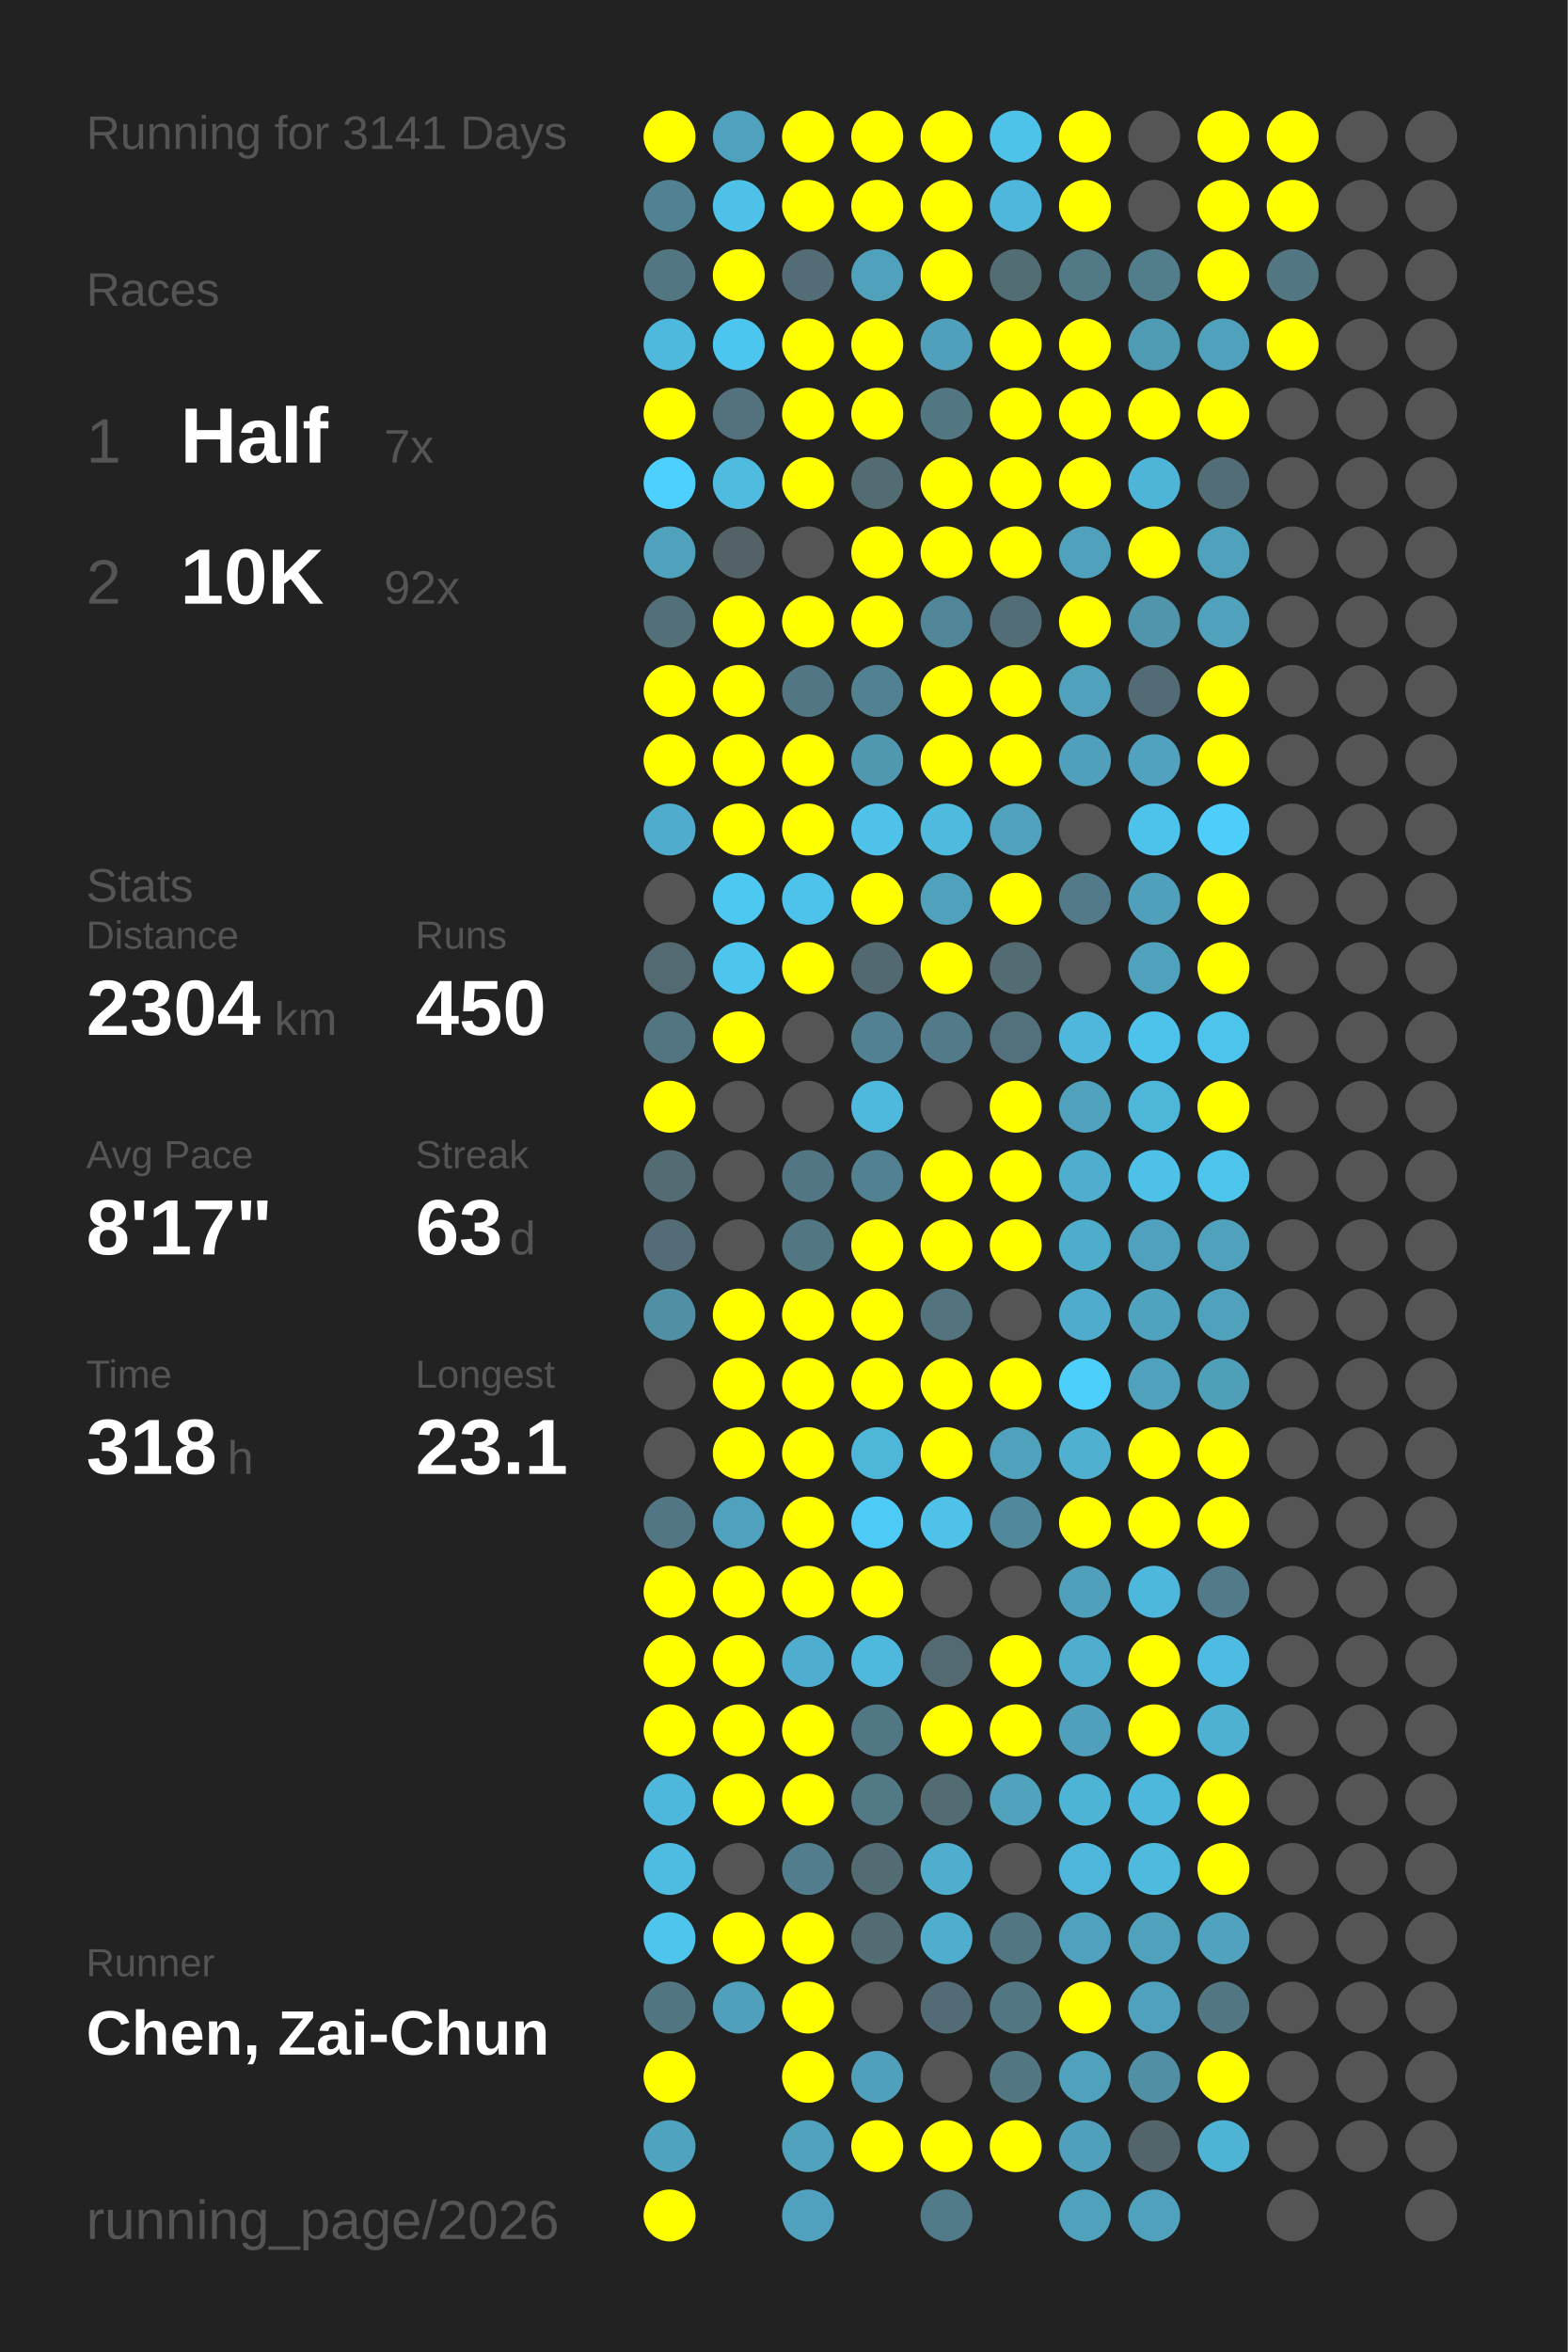
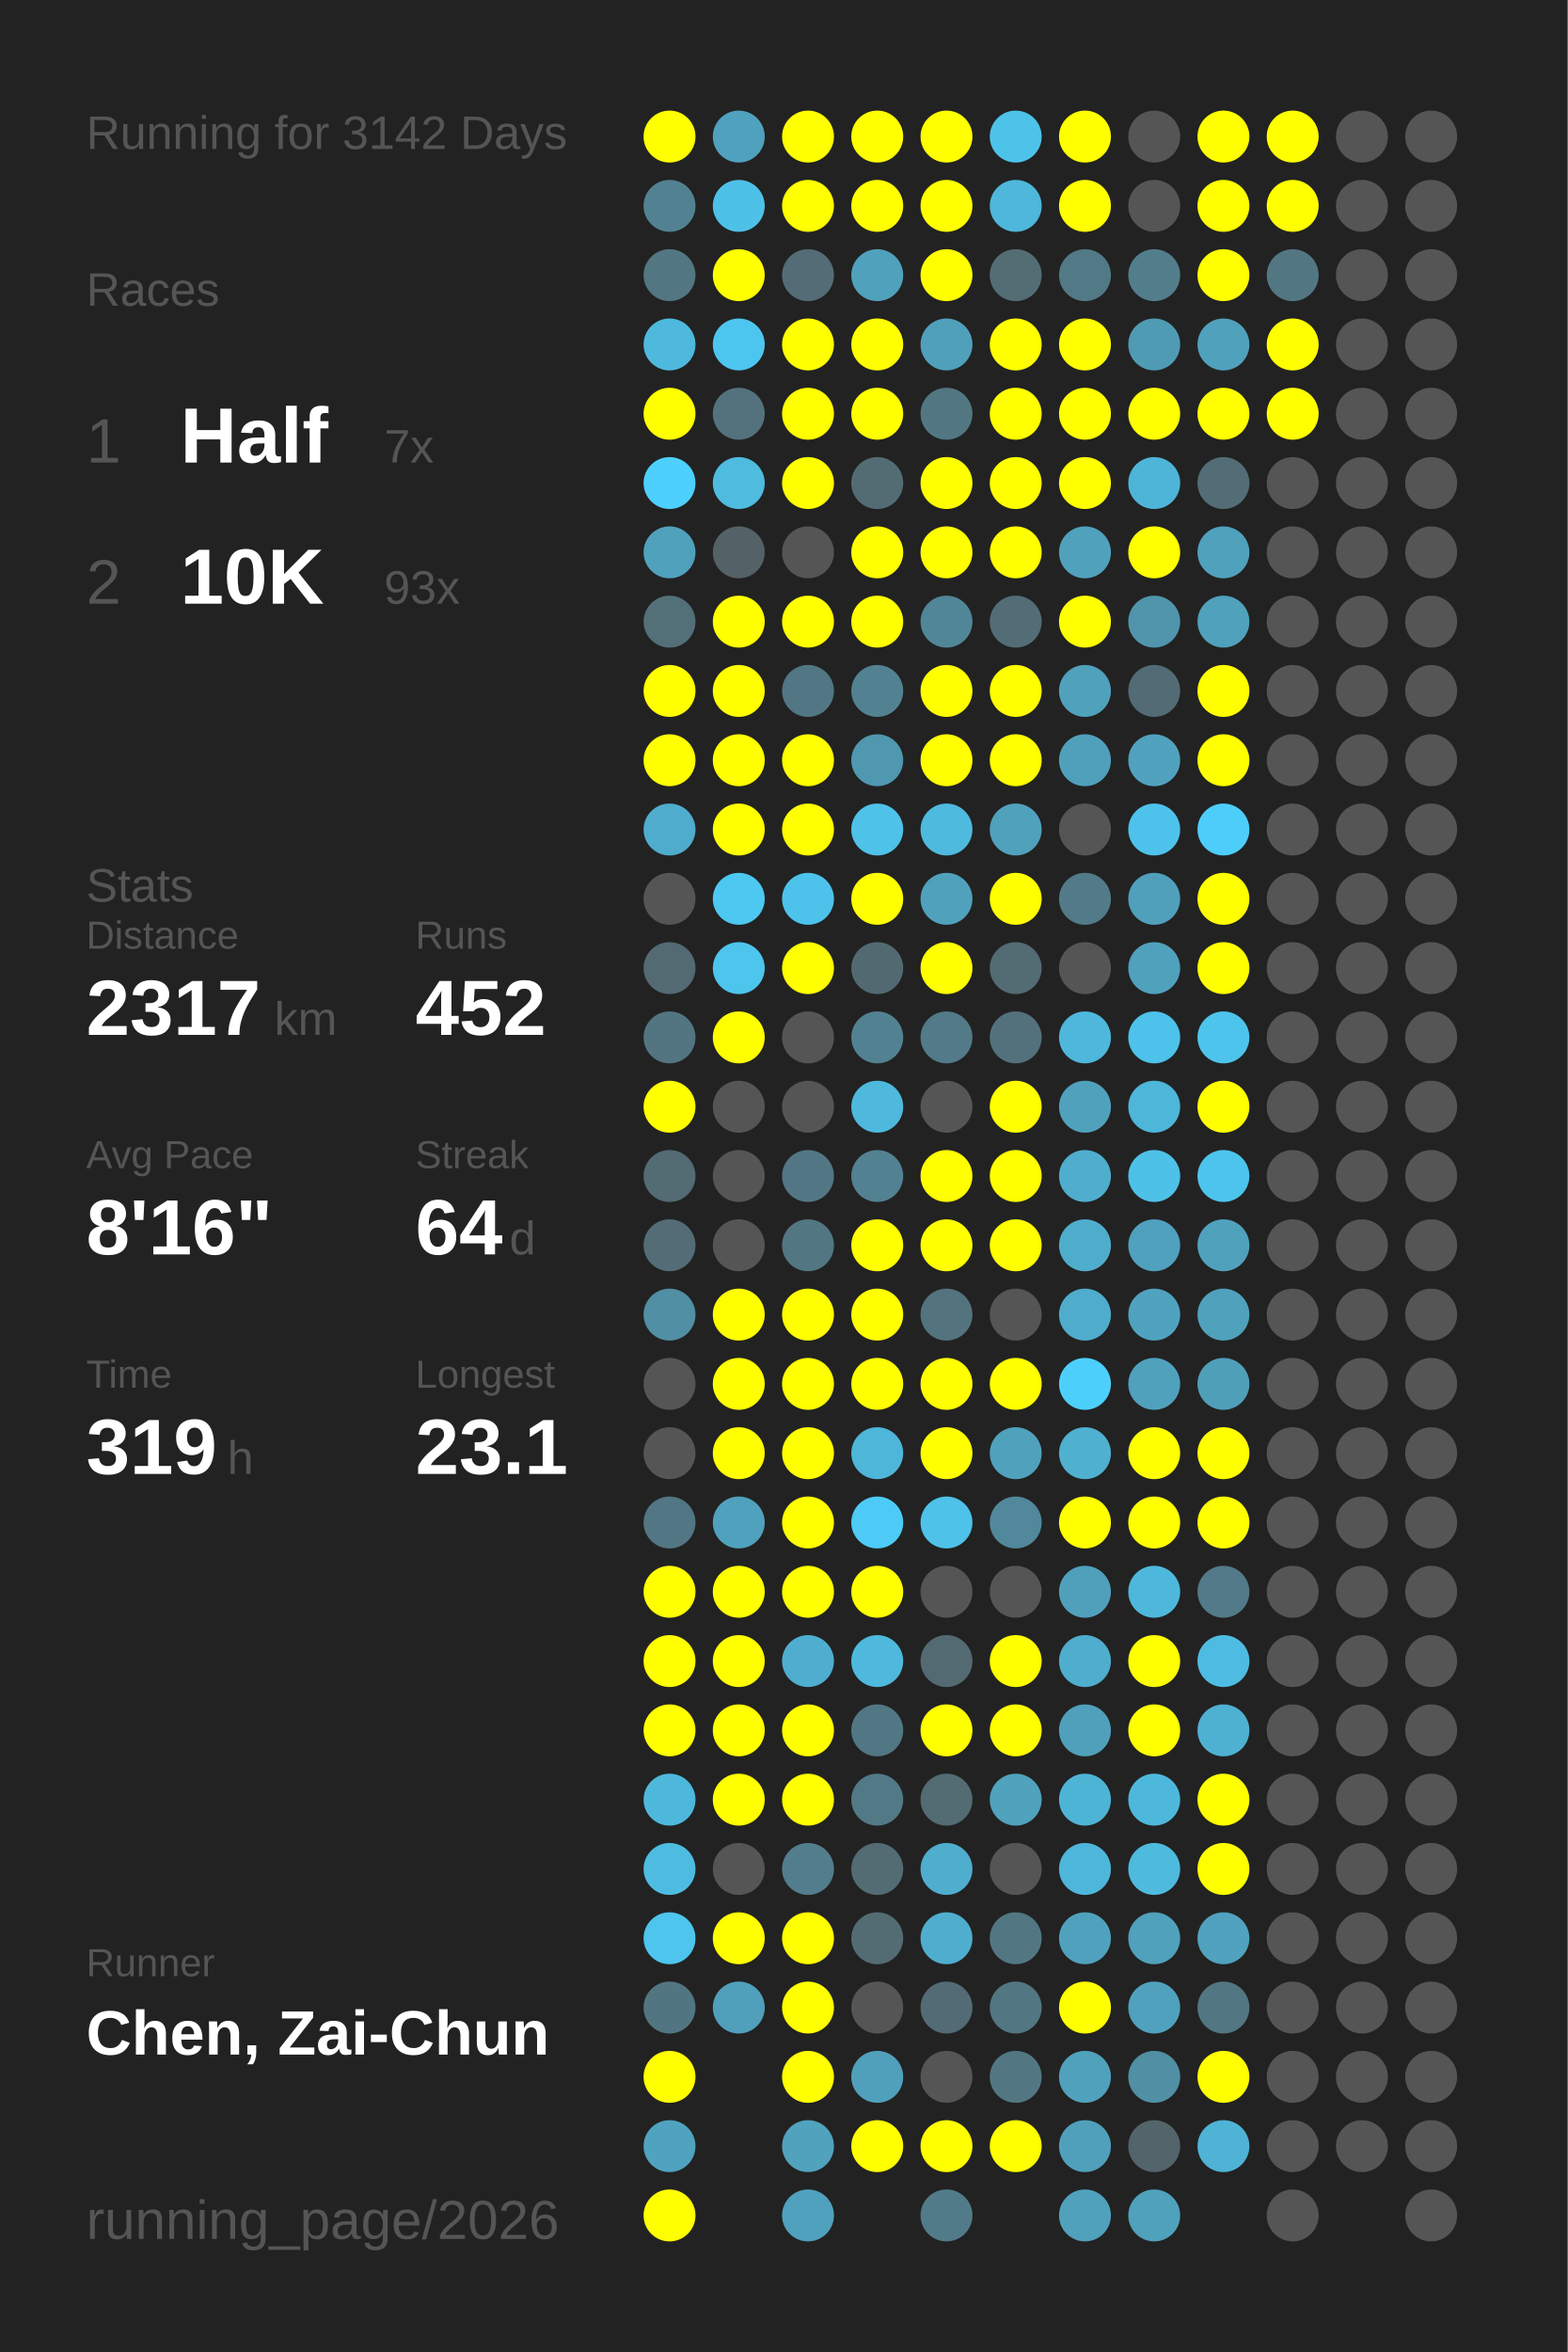
<svg xmlns="http://www.w3.org/2000/svg" baseProfile="full" height="300mm" version="1.1" viewBox="0,0,200,300" width="200mm">
  <defs />
  <rect fill="#222222" height="300" width="200" x="0" y="0" />
-   <text fill="#555555" style="font-size:6px; font-family:Arial;" x="11" y="19">Running for 3141 Days</text>
+   <text fill="#555555" style="font-size:6px; font-family:Arial;" x="11" y="19">Running for 3142 Days</text>
  <text fill="#555555" style="font-size:6px; font-family:Arial;" x="11" y="39">Races</text>
  <text fill="#555555" style="font-size:8px; font-family:Arial;" x="11" y="59">1</text>
  <text fill="#FFFFFF" style="font-size:10px; font-family:Arial; font-weight:bold;" x="23" y="59">Half</text>
  <text fill="#555555" style="font-size:6px; font-family:Arial;" x="49" y="59">7x</text>
  <text fill="#555555" style="font-size:8px; font-family:Arial;" x="11" y="77">2</text>
  <text fill="#FFFFFF" style="font-size:10px; font-family:Arial; font-weight:bold;" x="23" y="77">10K</text>
-   <text fill="#555555" style="font-size:6px; font-family:Arial;" x="49" y="77">92x</text>
+   <text fill="#555555" style="font-size:6px; font-family:Arial;" x="49" y="77">93x</text>
  <text fill="#555555" style="font-size:6px; font-family:Arial;" x="11" y="115">Stats</text>
  <text fill="#555555" style="font-size:5px; font-family:Arial;" x="11" y="121">Distance</text>
-   <text fill="#FFFFFF" style="font-size:10px; font-family:Arial; font-weight:bold;" x="11" y="132">2304</text>
+   <text fill="#FFFFFF" style="font-size:10px; font-family:Arial; font-weight:bold;" x="11" y="132">2317</text>
  <text fill="#555555" style="font-size:6px; font-family:Arial;" x="35" y="132">km</text>
  <text fill="#555555" style="font-size:5px; font-family:Arial;" x="53" y="121">Runs</text>
-   <text fill="#FFFFFF" style="font-size:10px; font-family:Arial; font-weight:bold;" x="53" y="132">450</text>
+   <text fill="#FFFFFF" style="font-size:10px; font-family:Arial; font-weight:bold;" x="53" y="132">452</text>
  <text fill="#555555" style="font-size:5px; font-family:Arial;" x="11" y="149">Avg Pace</text>
-   <text fill="#FFFFFF" style="font-size:10px; font-family:Arial; font-weight:bold;" x="11" y="160">8'17"</text>
+   <text fill="#FFFFFF" style="font-size:10px; font-family:Arial; font-weight:bold;" x="11" y="160">8'16"</text>
  <text fill="#555555" style="font-size:5px; font-family:Arial;" x="53" y="149">Streak</text>
-   <text fill="#FFFFFF" style="font-size:10px; font-family:Arial; font-weight:bold;" x="53" y="160">63</text>
+   <text fill="#FFFFFF" style="font-size:10px; font-family:Arial; font-weight:bold;" x="53" y="160">64</text>
  <text fill="#555555" style="font-size:6px; font-family:Arial;" x="65" y="160">d</text>
  <text fill="#555555" style="font-size:5px; font-family:Arial;" x="11" y="177">Time</text>
-   <text fill="#FFFFFF" style="font-size:10px; font-family:Arial; font-weight:bold;" x="11" y="188">318</text>
+   <text fill="#FFFFFF" style="font-size:10px; font-family:Arial; font-weight:bold;" x="11" y="188">319</text>
  <text fill="#555555" style="font-size:6px; font-family:Arial;" x="29" y="188">h</text>
  <text fill="#555555" style="font-size:5px; font-family:Arial;" x="53" y="177">Longest</text>
  <text fill="#FFFFFF" style="font-size:10px; font-family:Arial; font-weight:bold;" x="53" y="188">23.1</text>
  <text fill="#555555" style="font-size:5px; font-family:Arial;" x="11" y="252.065">Runner</text>
  <text fill="#FFFFFF" style="font-size:8px; font-family:Arial; font-weight:bold;" x="11" y="262.065">Chen, Zai-Chun</text>
  <text fill="#555555" style="font-size:7px; font-family:Arial;" x="11" y="285.581">running_page/2026</text>
  <circle cx="85.417" cy="17.419" fill="#FFFF00" r="3.312" />
  <circle cx="85.417" cy="26.258" fill="#528292" r="3.312" />
  <circle cx="85.417" cy="35.097" fill="#527682" r="3.312" />
  <circle cx="85.417" cy="43.935" fill="#4eb9dd" r="3.312" />
  <circle cx="85.417" cy="52.774" fill="#FFFF00" r="3.312" />
  <circle cx="85.417" cy="61.613" fill="#4dd0fd" r="3.312" />
  <circle cx="85.417" cy="70.452" fill="#50a1bc" r="3.312" />
  <circle cx="85.417" cy="79.29" fill="#536f78" r="3.312" />
  <circle cx="85.417" cy="88.129" fill="#FFFF00" r="3.312" />
  <circle cx="85.417" cy="96.968" fill="#FFFF00" r="3.312" />
  <circle cx="85.417" cy="105.806" fill="#4faccc" r="3.312" />
  <circle cx="85.417" cy="114.645" fill="#555555" r="3.312" />
  <circle cx="85.417" cy="123.484" fill="#536a72" r="3.312" />
  <circle cx="85.417" cy="132.323" fill="#527581" r="3.312" />
  <circle cx="85.417" cy="141.161" fill="#FFFF00" r="3.312" />
  <circle cx="85.417" cy="150" fill="#536b73" r="3.312" />
  <circle cx="85.417" cy="158.839" fill="#536c75" r="3.312" />
  <circle cx="85.417" cy="167.677" fill="#518fa4" r="3.312" />
  <circle cx="85.417" cy="176.516" fill="#555555" r="3.312" />
  <circle cx="85.417" cy="185.355" fill="#555555" r="3.312" />
  <circle cx="85.417" cy="194.194" fill="#527683" r="3.312" />
  <circle cx="85.417" cy="203.032" fill="#FFFF00" r="3.312" />
  <circle cx="85.417" cy="211.871" fill="#FFFF00" r="3.312" />
  <circle cx="85.417" cy="220.71" fill="#FFFF00" r="3.312" />
  <circle cx="85.417" cy="229.548" fill="#4eb8dc" r="3.312" />
  <circle cx="85.417" cy="238.387" fill="#4ebce1" r="3.312" />
  <circle cx="85.417" cy="247.226" fill="#4dc5ed" r="3.312" />
  <circle cx="85.417" cy="256.065" fill="#527681" r="3.312" />
  <circle cx="85.417" cy="264.903" fill="#FFFF00" r="3.312" />
  <circle cx="85.417" cy="273.742" fill="#4fa3bf" r="3.312" />
  <circle cx="85.417" cy="282.581" fill="#FFFF00" r="3.312" />
  <circle cx="94.25" cy="17.419" fill="#50a1bd" r="3.312" />
  <circle cx="94.25" cy="26.258" fill="#4ec1e8" r="3.312" />
  <circle cx="94.25" cy="35.097" fill="#FFFF00" r="3.312" />
  <circle cx="94.25" cy="43.935" fill="#4dc6ef" r="3.312" />
  <circle cx="94.25" cy="52.774" fill="#53727d" r="3.312" />
  <circle cx="94.25" cy="61.613" fill="#4ebbdf" r="3.312" />
  <circle cx="94.25" cy="70.452" fill="#546166" r="3.312" />
  <circle cx="94.25" cy="79.29" fill="#FFFF00" r="3.312" />
  <circle cx="94.25" cy="88.129" fill="#FFFF00" r="3.312" />
  <circle cx="94.25" cy="96.968" fill="#FFFF00" r="3.312" />
  <circle cx="94.25" cy="105.806" fill="#FFFF00" r="3.312" />
  <circle cx="94.25" cy="114.645" fill="#4dc8f1" r="3.312" />
  <circle cx="94.25" cy="123.484" fill="#4dc5ed" r="3.312" />
  <circle cx="94.25" cy="132.323" fill="#FFFF00" r="3.312" />
  <circle cx="94.25" cy="141.161" fill="#555555" r="3.312" />
  <circle cx="94.25" cy="150" fill="#555555" r="3.312" />
  <circle cx="94.25" cy="158.839" fill="#555555" r="3.312" />
  <circle cx="94.25" cy="167.677" fill="#FFFF00" r="3.312" />
  <circle cx="94.25" cy="176.516" fill="#FFFF00" r="3.312" />
  <circle cx="94.25" cy="185.355" fill="#FFFF00" r="3.312" />
  <circle cx="94.25" cy="194.194" fill="#50a1bd" r="3.312" />
  <circle cx="94.25" cy="203.032" fill="#FFFF00" r="3.312" />
  <circle cx="94.25" cy="211.871" fill="#FFFF00" r="3.312" />
  <circle cx="94.25" cy="220.71" fill="#FFFF00" r="3.312" />
  <circle cx="94.25" cy="229.548" fill="#FFFF00" r="3.312" />
  <circle cx="94.25" cy="238.387" fill="#555555" r="3.312" />
  <circle cx="94.25" cy="247.226" fill="#FFFF00" r="3.312" />
  <circle cx="94.25" cy="256.065" fill="#50a0bb" r="3.312" />
  <circle cx="103.083" cy="17.419" fill="#FFFF00" r="3.312" />
  <circle cx="103.083" cy="26.258" fill="#FFFF00" r="3.312" />
  <circle cx="103.083" cy="35.097" fill="#536c75" r="3.312" />
  <circle cx="103.083" cy="43.935" fill="#FFFF00" r="3.312" />
  <circle cx="103.083" cy="52.774" fill="#FFFF00" r="3.312" />
  <circle cx="103.083" cy="61.613" fill="#FFFF00" r="3.312" />
  <circle cx="103.083" cy="70.452" fill="#555555" r="3.312" />
  <circle cx="103.083" cy="79.29" fill="#FFFF00" r="3.312" />
  <circle cx="103.083" cy="88.129" fill="#527683" r="3.312" />
  <circle cx="103.083" cy="96.968" fill="#FFFF00" r="3.312" />
  <circle cx="103.083" cy="105.806" fill="#FFFF00" r="3.312" />
  <circle cx="103.083" cy="114.645" fill="#4dc3eb" r="3.312" />
  <circle cx="103.083" cy="123.484" fill="#FFFF00" r="3.312" />
  <circle cx="103.083" cy="132.323" fill="#555555" r="3.312" />
  <circle cx="103.083" cy="141.161" fill="#555555" r="3.312" />
  <circle cx="103.083" cy="150" fill="#527683" r="3.312" />
  <circle cx="103.083" cy="158.839" fill="#527682" r="3.312" />
  <circle cx="103.083" cy="167.677" fill="#FFFF00" r="3.312" />
  <circle cx="103.083" cy="176.516" fill="#FFFF00" r="3.312" />
  <circle cx="103.083" cy="185.355" fill="#FFFF00" r="3.312" />
  <circle cx="103.083" cy="194.194" fill="#FFFF00" r="3.312" />
  <circle cx="103.083" cy="203.032" fill="#FFFF00" r="3.312" />
  <circle cx="103.083" cy="211.871" fill="#4faecf" r="3.312" />
  <circle cx="103.083" cy="220.71" fill="#FFFF00" r="3.312" />
  <circle cx="103.083" cy="229.548" fill="#FFFF00" r="3.312" />
  <circle cx="103.083" cy="238.387" fill="#527d8c" r="3.312" />
  <circle cx="103.083" cy="247.226" fill="#FFFF00" r="3.312" />
  <circle cx="103.083" cy="256.065" fill="#FFFF00" r="3.312" />
  <circle cx="103.083" cy="264.903" fill="#FFFF00" r="3.312" />
  <circle cx="103.083" cy="273.742" fill="#50a2bd" r="3.312" />
  <circle cx="103.083" cy="282.581" fill="#50a1bd" r="3.312" />
  <circle cx="111.917" cy="17.419" fill="#FFFF00" r="3.312" />
  <circle cx="111.917" cy="26.258" fill="#FFFF00" r="3.312" />
  <circle cx="111.917" cy="35.097" fill="#50a1bc" r="3.312" />
  <circle cx="111.917" cy="43.935" fill="#FFFF00" r="3.312" />
  <circle cx="111.917" cy="52.774" fill="#FFFF00" r="3.312" />
  <circle cx="111.917" cy="61.613" fill="#536c74" r="3.312" />
  <circle cx="111.917" cy="70.452" fill="#FFFF00" r="3.312" />
  <circle cx="111.917" cy="79.29" fill="#FFFF00" r="3.312" />
  <circle cx="111.917" cy="88.129" fill="#528292" r="3.312" />
  <circle cx="111.917" cy="96.968" fill="#5097b0" r="3.312" />
  <circle cx="111.917" cy="105.806" fill="#4ec2e9" r="3.312" />
  <circle cx="111.917" cy="114.645" fill="#FFFF00" r="3.312" />
  <circle cx="111.917" cy="123.484" fill="#536971" r="3.312" />
  <circle cx="111.917" cy="132.323" fill="#528292" r="3.312" />
  <circle cx="111.917" cy="141.161" fill="#4eb9dd" r="3.312" />
  <circle cx="111.917" cy="150" fill="#528191" r="3.312" />
  <circle cx="111.917" cy="158.839" fill="#FFFF00" r="3.312" />
  <circle cx="111.917" cy="167.677" fill="#FFFF00" r="3.312" />
  <circle cx="111.917" cy="176.516" fill="#FFFF00" r="3.312" />
  <circle cx="111.917" cy="185.355" fill="#4eb6d9" r="3.312" />
  <circle cx="111.917" cy="194.194" fill="#4dcbf6" r="3.312" />
  <circle cx="111.917" cy="203.032" fill="#FFFF00" r="3.312" />
  <circle cx="111.917" cy="211.871" fill="#4eb9dd" r="3.312" />
  <circle cx="111.917" cy="220.71" fill="#527784" r="3.312" />
  <circle cx="111.917" cy="229.548" fill="#527986" r="3.312" />
  <circle cx="111.917" cy="238.387" fill="#536b73" r="3.312" />
  <circle cx="111.917" cy="247.226" fill="#536c74" r="3.312" />
  <circle cx="111.917" cy="256.065" fill="#555555" r="3.312" />
  <circle cx="111.917" cy="264.903" fill="#50a0bc" r="3.312" />
  <circle cx="111.917" cy="273.742" fill="#FFFF00" r="3.312" />
  <circle cx="120.75" cy="17.419" fill="#FFFF00" r="3.312" />
  <circle cx="120.75" cy="26.258" fill="#FFFF00" r="3.312" />
  <circle cx="120.75" cy="35.097" fill="#FFFF00" r="3.312" />
  <circle cx="120.75" cy="43.935" fill="#50a0bb" r="3.312" />
  <circle cx="120.75" cy="52.774" fill="#527783" r="3.312" />
  <circle cx="120.75" cy="61.613" fill="#FFFF00" r="3.312" />
  <circle cx="120.75" cy="70.452" fill="#FFFF00" r="3.312" />
  <circle cx="120.75" cy="79.29" fill="#518698" r="3.312" />
  <circle cx="120.75" cy="88.129" fill="#FFFF00" r="3.312" />
  <circle cx="120.75" cy="96.968" fill="#FFFF00" r="3.312" />
  <circle cx="120.75" cy="105.806" fill="#4ebade" r="3.312" />
  <circle cx="120.75" cy="114.645" fill="#50a1bc" r="3.312" />
  <circle cx="120.75" cy="123.484" fill="#FFFF00" r="3.312" />
  <circle cx="120.75" cy="132.323" fill="#527a88" r="3.312" />
  <circle cx="120.75" cy="141.161" fill="#555555" r="3.312" />
  <circle cx="120.75" cy="150" fill="#FFFF00" r="3.312" />
  <circle cx="120.75" cy="158.839" fill="#FFFF00" r="3.312" />
  <circle cx="120.75" cy="167.677" fill="#53737e" r="3.312" />
  <circle cx="120.75" cy="176.516" fill="#FFFF00" r="3.312" />
  <circle cx="120.75" cy="185.355" fill="#FFFF00" r="3.312" />
  <circle cx="120.75" cy="194.194" fill="#4ec2e9" r="3.312" />
  <circle cx="120.75" cy="203.032" fill="#555555" r="3.312" />
  <circle cx="120.75" cy="211.871" fill="#536a72" r="3.312" />
  <circle cx="120.75" cy="220.71" fill="#FFFF00" r="3.312" />
  <circle cx="120.75" cy="229.548" fill="#536b73" r="3.312" />
  <circle cx="120.75" cy="238.387" fill="#4fadcd" r="3.312" />
  <circle cx="120.75" cy="247.226" fill="#4faece" r="3.312" />
  <circle cx="120.75" cy="256.065" fill="#536b74" r="3.312" />
  <circle cx="120.75" cy="264.903" fill="#555555" r="3.312" />
  <circle cx="120.75" cy="273.742" fill="#FFFF00" r="3.312" />
  <circle cx="120.75" cy="282.581" fill="#527b89" r="3.312" />
  <circle cx="129.583" cy="17.419" fill="#4dc3ea" r="3.312" />
  <circle cx="129.583" cy="26.258" fill="#4eb7db" r="3.312" />
  <circle cx="129.583" cy="35.097" fill="#536d75" r="3.312" />
  <circle cx="129.583" cy="43.935" fill="#FFFF00" r="3.312" />
  <circle cx="129.583" cy="52.774" fill="#FFFF00" r="3.312" />
  <circle cx="129.583" cy="61.613" fill="#FFFF00" r="3.312" />
  <circle cx="129.583" cy="70.452" fill="#FFFF00" r="3.312" />
  <circle cx="129.583" cy="79.29" fill="#536d76" r="3.312" />
  <circle cx="129.583" cy="88.129" fill="#FFFF00" r="3.312" />
  <circle cx="129.583" cy="96.968" fill="#FFFF00" r="3.312" />
  <circle cx="129.583" cy="105.806" fill="#50a1bc" r="3.312" />
  <circle cx="129.583" cy="114.645" fill="#FFFF00" r="3.312" />
  <circle cx="129.583" cy="123.484" fill="#536b73" r="3.312" />
  <circle cx="129.583" cy="132.323" fill="#53717c" r="3.312" />
  <circle cx="129.583" cy="141.161" fill="#FFFF00" r="3.312" />
  <circle cx="129.583" cy="150" fill="#FFFF00" r="3.312" />
  <circle cx="129.583" cy="158.839" fill="#FFFF00" r="3.312" />
  <circle cx="129.583" cy="167.677" fill="#555555" r="3.312" />
  <circle cx="129.583" cy="176.516" fill="#FFFF00" r="3.312" />
  <circle cx="129.583" cy="185.355" fill="#50a1bc" r="3.312" />
  <circle cx="129.583" cy="194.194" fill="#51889b" r="3.312" />
  <circle cx="129.583" cy="203.032" fill="#555555" r="3.312" />
  <circle cx="129.583" cy="211.871" fill="#FFFF00" r="3.312" />
  <circle cx="129.583" cy="220.71" fill="#FFFF00" r="3.312" />
  <circle cx="129.583" cy="229.548" fill="#50a2bd" r="3.312" />
  <circle cx="129.583" cy="238.387" fill="#555555" r="3.312" />
  <circle cx="129.583" cy="247.226" fill="#527783" r="3.312" />
  <circle cx="129.583" cy="256.065" fill="#527682" r="3.312" />
  <circle cx="129.583" cy="264.903" fill="#527783" r="3.312" />
  <circle cx="129.583" cy="273.742" fill="#FFFF00" r="3.312" />
  <circle cx="138.417" cy="17.419" fill="#FFFF00" r="3.312" />
  <circle cx="138.417" cy="26.258" fill="#FFFF00" r="3.312" />
  <circle cx="138.417" cy="35.097" fill="#527986" r="3.312" />
  <circle cx="138.417" cy="43.935" fill="#FFFF00" r="3.312" />
  <circle cx="138.417" cy="52.774" fill="#FFFF00" r="3.312" />
  <circle cx="138.417" cy="61.613" fill="#FFFF00" r="3.312" />
  <circle cx="138.417" cy="70.452" fill="#50a1bc" r="3.312" />
  <circle cx="138.417" cy="79.29" fill="#FFFF00" r="3.312" />
  <circle cx="138.417" cy="88.129" fill="#50a1bc" r="3.312" />
  <circle cx="138.417" cy="96.968" fill="#50a0bb" r="3.312" />
  <circle cx="138.417" cy="105.806" fill="#555555" r="3.312" />
  <circle cx="138.417" cy="114.645" fill="#527a88" r="3.312" />
  <circle cx="138.417" cy="123.484" fill="#555555" r="3.312" />
  <circle cx="138.417" cy="132.323" fill="#4eb7db" r="3.312" />
  <circle cx="138.417" cy="141.161" fill="#50a1bc" r="3.312" />
  <circle cx="138.417" cy="150" fill="#4fadcd" r="3.312" />
  <circle cx="138.417" cy="158.839" fill="#4fadcc" r="3.312" />
  <circle cx="138.417" cy="167.677" fill="#4faccc" r="3.312" />
  <circle cx="138.417" cy="176.516" fill="#4dcffc" r="3.312" />
  <circle cx="138.417" cy="185.355" fill="#4fb0d0" r="3.312" />
  <circle cx="138.417" cy="194.194" fill="#FFFF00" r="3.312" />
  <circle cx="138.417" cy="203.032" fill="#50a0bb" r="3.312" />
  <circle cx="138.417" cy="211.871" fill="#4fadcd" r="3.312" />
  <circle cx="138.417" cy="220.71" fill="#50a0bb" r="3.312" />
  <circle cx="138.417" cy="229.548" fill="#4eb4d6" r="3.312" />
  <circle cx="138.417" cy="238.387" fill="#4eb6da" r="3.312" />
  <circle cx="138.417" cy="247.226" fill="#50a1bd" r="3.312" />
  <circle cx="138.417" cy="256.065" fill="#FFFF00" r="3.312" />
  <circle cx="138.417" cy="264.903" fill="#50a1bc" r="3.312" />
  <circle cx="138.417" cy="273.742" fill="#50a0bc" r="3.312" />
  <circle cx="138.417" cy="282.581" fill="#50a1bc" r="3.312" />
  <circle cx="147.25" cy="17.419" fill="#555555" r="3.312" />
  <circle cx="147.25" cy="26.258" fill="#555555" r="3.312" />
  <circle cx="147.25" cy="35.097" fill="#527d8b" r="3.312" />
  <circle cx="147.25" cy="43.935" fill="#509bb4" r="3.312" />
  <circle cx="147.25" cy="52.774" fill="#FFFF00" r="3.312" />
  <circle cx="147.25" cy="61.613" fill="#4eb5d8" r="3.312" />
  <circle cx="147.25" cy="70.452" fill="#FFFF00" r="3.312" />
  <circle cx="147.25" cy="79.29" fill="#5095ac" r="3.312" />
  <circle cx="147.25" cy="88.129" fill="#536b74" r="3.312" />
  <circle cx="147.25" cy="96.968" fill="#50a2be" r="3.312" />
  <circle cx="147.25" cy="105.806" fill="#4dc3eb" r="3.312" />
  <circle cx="147.25" cy="114.645" fill="#50a0bc" r="3.312" />
  <circle cx="147.25" cy="123.484" fill="#50a1bc" r="3.312" />
  <circle cx="147.25" cy="132.323" fill="#4dc2ea" r="3.312" />
  <circle cx="147.25" cy="141.161" fill="#4eb6d9" r="3.312" />
  <circle cx="147.25" cy="150" fill="#4ec1e8" r="3.312" />
  <circle cx="147.25" cy="158.839" fill="#50a1bd" r="3.312" />
  <circle cx="147.25" cy="167.677" fill="#4fa3bf" r="3.312" />
  <circle cx="147.25" cy="176.516" fill="#50a1bc" r="3.312" />
  <circle cx="147.25" cy="185.355" fill="#FFFF00" r="3.312" />
  <circle cx="147.25" cy="194.194" fill="#FFFF00" r="3.312" />
  <circle cx="147.25" cy="203.032" fill="#4eb8dc" r="3.312" />
  <circle cx="147.25" cy="211.871" fill="#FFFF00" r="3.312" />
  <circle cx="147.25" cy="220.71" fill="#FFFF00" r="3.312" />
  <circle cx="147.25" cy="229.548" fill="#4eb8dc" r="3.312" />
  <circle cx="147.25" cy="238.387" fill="#4ebade" r="3.312" />
  <circle cx="147.25" cy="247.226" fill="#50a1bc" r="3.312" />
  <circle cx="147.25" cy="256.065" fill="#50a1bd" r="3.312" />
  <circle cx="147.25" cy="264.903" fill="#518fa4" r="3.312" />
  <circle cx="147.25" cy="273.742" fill="#53646a" r="3.312" />
  <circle cx="147.25" cy="282.581" fill="#50a1bc" r="3.312" />
  <circle cx="156.083" cy="17.419" fill="#FFFF00" r="3.312" />
  <circle cx="156.083" cy="26.258" fill="#FFFF00" r="3.312" />
  <circle cx="156.083" cy="35.097" fill="#FFFF00" r="3.312" />
  <circle cx="156.083" cy="43.935" fill="#50a1bc" r="3.312" />
  <circle cx="156.083" cy="52.774" fill="#FFFF00" r="3.312" />
  <circle cx="156.083" cy="61.613" fill="#536d76" r="3.312" />
  <circle cx="156.083" cy="70.452" fill="#50a1bc" r="3.312" />
  <circle cx="156.083" cy="79.29" fill="#50a1bc" r="3.312" />
  <circle cx="156.083" cy="88.129" fill="#FFFF00" r="3.312" />
  <circle cx="156.083" cy="96.968" fill="#FFFF00" r="3.312" />
  <circle cx="156.083" cy="105.806" fill="#4dcdf9" r="3.312" />
  <circle cx="156.083" cy="114.645" fill="#FFFF00" r="3.312" />
  <circle cx="156.083" cy="123.484" fill="#FFFF00" r="3.312" />
  <circle cx="156.083" cy="132.323" fill="#4dc4ec" r="3.312" />
  <circle cx="156.083" cy="141.161" fill="#FFFF00" r="3.312" />
  <circle cx="156.083" cy="150" fill="#4dc4ec" r="3.312" />
  <circle cx="156.083" cy="158.839" fill="#50a1bc" r="3.312" />
  <circle cx="156.083" cy="167.677" fill="#50a1bc" r="3.312" />
  <circle cx="156.083" cy="176.516" fill="#509fb9" r="3.312" />
  <circle cx="156.083" cy="185.355" fill="#FFFF00" r="3.312" />
  <circle cx="156.083" cy="194.194" fill="#FFFF00" r="3.312" />
  <circle cx="156.083" cy="203.032" fill="#527a88" r="3.312" />
  <circle cx="156.083" cy="211.871" fill="#4ebce2" r="3.312" />
  <circle cx="156.083" cy="220.71" fill="#4fb1d2" r="3.312" />
  <circle cx="156.083" cy="229.548" fill="#FFFF00" r="3.312" />
  <circle cx="156.083" cy="238.387" fill="#FFFF00" r="3.312" />
  <circle cx="156.083" cy="247.226" fill="#50a2be" r="3.312" />
  <circle cx="156.083" cy="256.065" fill="#527682" r="3.312" />
  <circle cx="156.083" cy="264.903" fill="#FFFF00" r="3.312" />
  <circle cx="156.083" cy="273.742" fill="#4eb3d5" r="3.312" />
  <circle cx="164.917" cy="17.419" fill="#FFFF00" r="3.312" />
  <circle cx="164.917" cy="26.258" fill="#FFFF00" r="3.312" />
  <circle cx="164.917" cy="35.097" fill="#527783" r="3.312" />
  <circle cx="164.917" cy="43.935" fill="#FFFF00" r="3.312" />
-   <circle cx="164.917" cy="52.774" fill="#555555" r="3.312" />
+   <circle cx="164.917" cy="52.774" fill="#FFFF00" r="3.312" />
  <circle cx="164.917" cy="61.613" fill="#555555" r="3.312" />
  <circle cx="164.917" cy="70.452" fill="#555555" r="3.312" />
  <circle cx="164.917" cy="79.29" fill="#555555" r="3.312" />
  <circle cx="164.917" cy="88.129" fill="#555555" r="3.312" />
  <circle cx="164.917" cy="96.968" fill="#555555" r="3.312" />
  <circle cx="164.917" cy="105.806" fill="#555555" r="3.312" />
  <circle cx="164.917" cy="114.645" fill="#555555" r="3.312" />
  <circle cx="164.917" cy="123.484" fill="#555555" r="3.312" />
  <circle cx="164.917" cy="132.323" fill="#555555" r="3.312" />
  <circle cx="164.917" cy="141.161" fill="#555555" r="3.312" />
  <circle cx="164.917" cy="150" fill="#555555" r="3.312" />
  <circle cx="164.917" cy="158.839" fill="#555555" r="3.312" />
  <circle cx="164.917" cy="167.677" fill="#555555" r="3.312" />
  <circle cx="164.917" cy="176.516" fill="#555555" r="3.312" />
  <circle cx="164.917" cy="185.355" fill="#555555" r="3.312" />
  <circle cx="164.917" cy="194.194" fill="#555555" r="3.312" />
  <circle cx="164.917" cy="203.032" fill="#555555" r="3.312" />
  <circle cx="164.917" cy="211.871" fill="#555555" r="3.312" />
  <circle cx="164.917" cy="220.71" fill="#555555" r="3.312" />
  <circle cx="164.917" cy="229.548" fill="#555555" r="3.312" />
  <circle cx="164.917" cy="238.387" fill="#555555" r="3.312" />
  <circle cx="164.917" cy="247.226" fill="#555555" r="3.312" />
  <circle cx="164.917" cy="256.065" fill="#555555" r="3.312" />
  <circle cx="164.917" cy="264.903" fill="#555555" r="3.312" />
  <circle cx="164.917" cy="273.742" fill="#555555" r="3.312" />
  <circle cx="164.917" cy="282.581" fill="#555555" r="3.312" />
  <circle cx="173.75" cy="17.419" fill="#555555" r="3.312" />
  <circle cx="173.75" cy="26.258" fill="#555555" r="3.312" />
  <circle cx="173.75" cy="35.097" fill="#555555" r="3.312" />
  <circle cx="173.75" cy="43.935" fill="#555555" r="3.312" />
  <circle cx="173.75" cy="52.774" fill="#555555" r="3.312" />
  <circle cx="173.75" cy="61.613" fill="#555555" r="3.312" />
  <circle cx="173.75" cy="70.452" fill="#555555" r="3.312" />
  <circle cx="173.75" cy="79.29" fill="#555555" r="3.312" />
  <circle cx="173.75" cy="88.129" fill="#555555" r="3.312" />
  <circle cx="173.75" cy="96.968" fill="#555555" r="3.312" />
  <circle cx="173.75" cy="105.806" fill="#555555" r="3.312" />
  <circle cx="173.75" cy="114.645" fill="#555555" r="3.312" />
  <circle cx="173.75" cy="123.484" fill="#555555" r="3.312" />
  <circle cx="173.75" cy="132.323" fill="#555555" r="3.312" />
  <circle cx="173.75" cy="141.161" fill="#555555" r="3.312" />
  <circle cx="173.75" cy="150" fill="#555555" r="3.312" />
  <circle cx="173.75" cy="158.839" fill="#555555" r="3.312" />
  <circle cx="173.75" cy="167.677" fill="#555555" r="3.312" />
  <circle cx="173.75" cy="176.516" fill="#555555" r="3.312" />
  <circle cx="173.75" cy="185.355" fill="#555555" r="3.312" />
  <circle cx="173.75" cy="194.194" fill="#555555" r="3.312" />
  <circle cx="173.75" cy="203.032" fill="#555555" r="3.312" />
  <circle cx="173.75" cy="211.871" fill="#555555" r="3.312" />
  <circle cx="173.75" cy="220.71" fill="#555555" r="3.312" />
  <circle cx="173.75" cy="229.548" fill="#555555" r="3.312" />
  <circle cx="173.75" cy="238.387" fill="#555555" r="3.312" />
  <circle cx="173.75" cy="247.226" fill="#555555" r="3.312" />
  <circle cx="173.75" cy="256.065" fill="#555555" r="3.312" />
  <circle cx="173.75" cy="264.903" fill="#555555" r="3.312" />
  <circle cx="173.75" cy="273.742" fill="#555555" r="3.312" />
  <circle cx="182.583" cy="17.419" fill="#555555" r="3.312" />
  <circle cx="182.583" cy="26.258" fill="#555555" r="3.312" />
  <circle cx="182.583" cy="35.097" fill="#555555" r="3.312" />
  <circle cx="182.583" cy="43.935" fill="#555555" r="3.312" />
  <circle cx="182.583" cy="52.774" fill="#555555" r="3.312" />
  <circle cx="182.583" cy="61.613" fill="#555555" r="3.312" />
  <circle cx="182.583" cy="70.452" fill="#555555" r="3.312" />
  <circle cx="182.583" cy="79.29" fill="#555555" r="3.312" />
  <circle cx="182.583" cy="88.129" fill="#555555" r="3.312" />
  <circle cx="182.583" cy="96.968" fill="#555555" r="3.312" />
  <circle cx="182.583" cy="105.806" fill="#555555" r="3.312" />
  <circle cx="182.583" cy="114.645" fill="#555555" r="3.312" />
  <circle cx="182.583" cy="123.484" fill="#555555" r="3.312" />
  <circle cx="182.583" cy="132.323" fill="#555555" r="3.312" />
  <circle cx="182.583" cy="141.161" fill="#555555" r="3.312" />
  <circle cx="182.583" cy="150" fill="#555555" r="3.312" />
  <circle cx="182.583" cy="158.839" fill="#555555" r="3.312" />
  <circle cx="182.583" cy="167.677" fill="#555555" r="3.312" />
  <circle cx="182.583" cy="176.516" fill="#555555" r="3.312" />
  <circle cx="182.583" cy="185.355" fill="#555555" r="3.312" />
  <circle cx="182.583" cy="194.194" fill="#555555" r="3.312" />
  <circle cx="182.583" cy="203.032" fill="#555555" r="3.312" />
  <circle cx="182.583" cy="211.871" fill="#555555" r="3.312" />
  <circle cx="182.583" cy="220.71" fill="#555555" r="3.312" />
  <circle cx="182.583" cy="229.548" fill="#555555" r="3.312" />
  <circle cx="182.583" cy="238.387" fill="#555555" r="3.312" />
  <circle cx="182.583" cy="247.226" fill="#555555" r="3.312" />
  <circle cx="182.583" cy="256.065" fill="#555555" r="3.312" />
  <circle cx="182.583" cy="264.903" fill="#555555" r="3.312" />
  <circle cx="182.583" cy="273.742" fill="#555555" r="3.312" />
  <circle cx="182.583" cy="282.581" fill="#555555" r="3.312" />
</svg>
